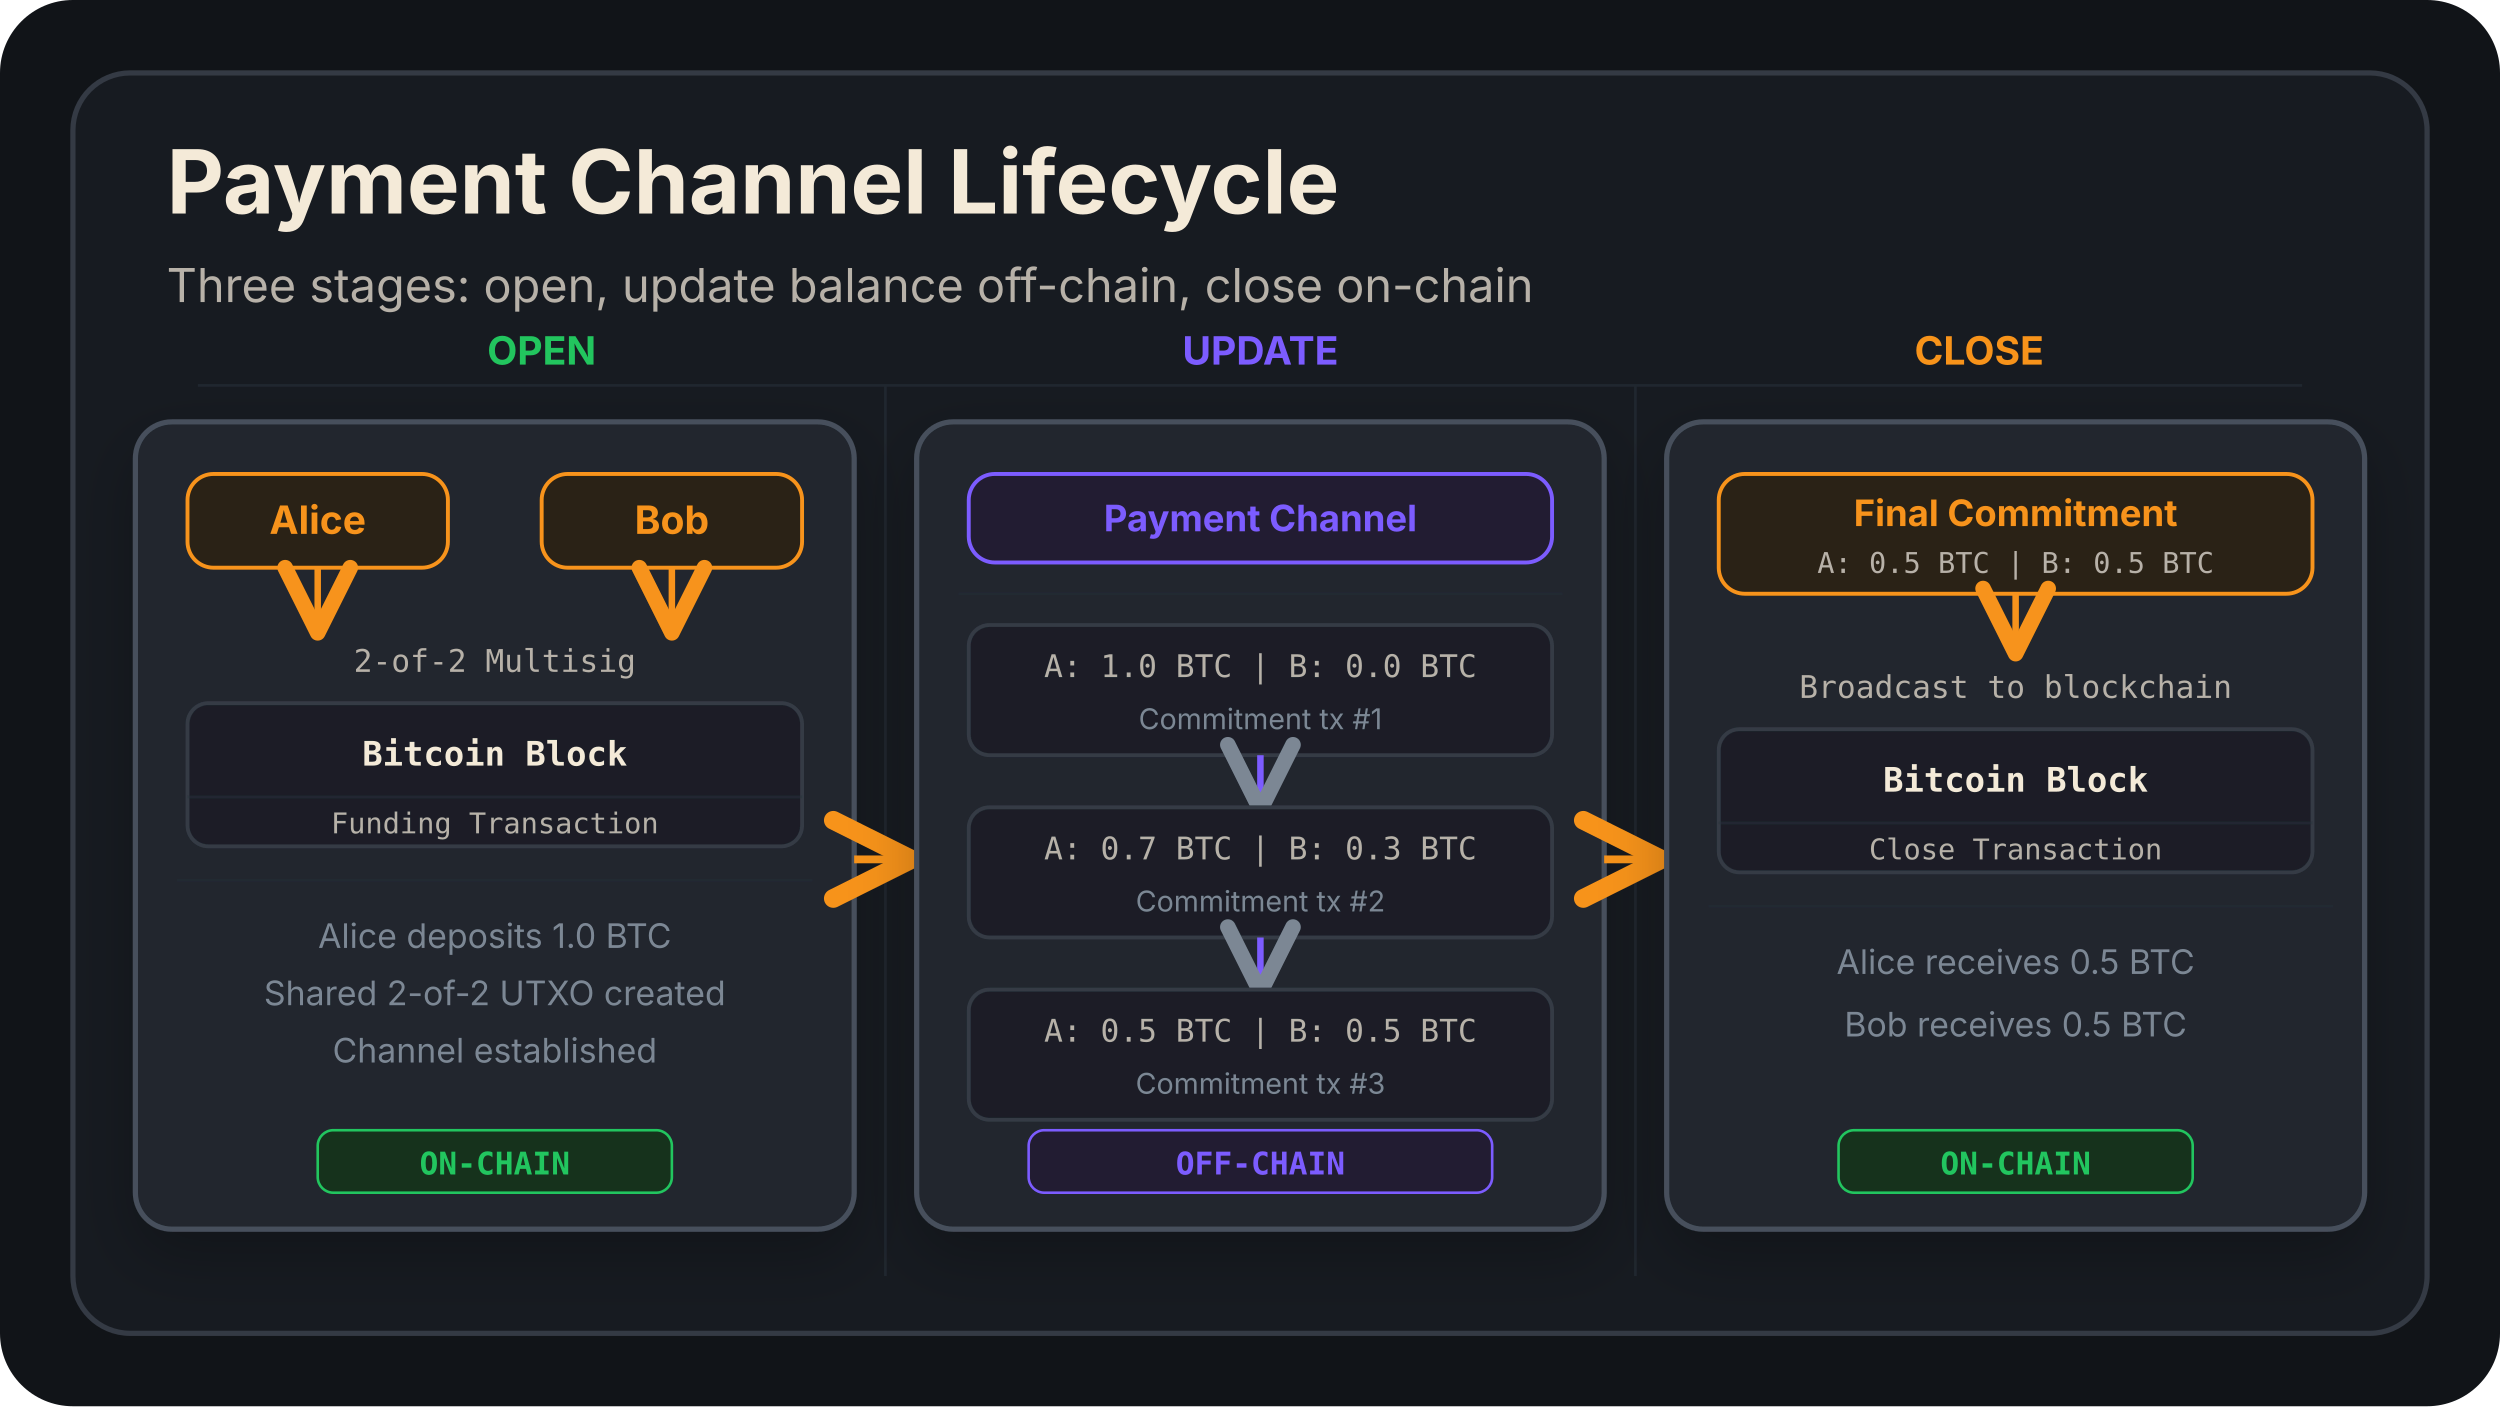
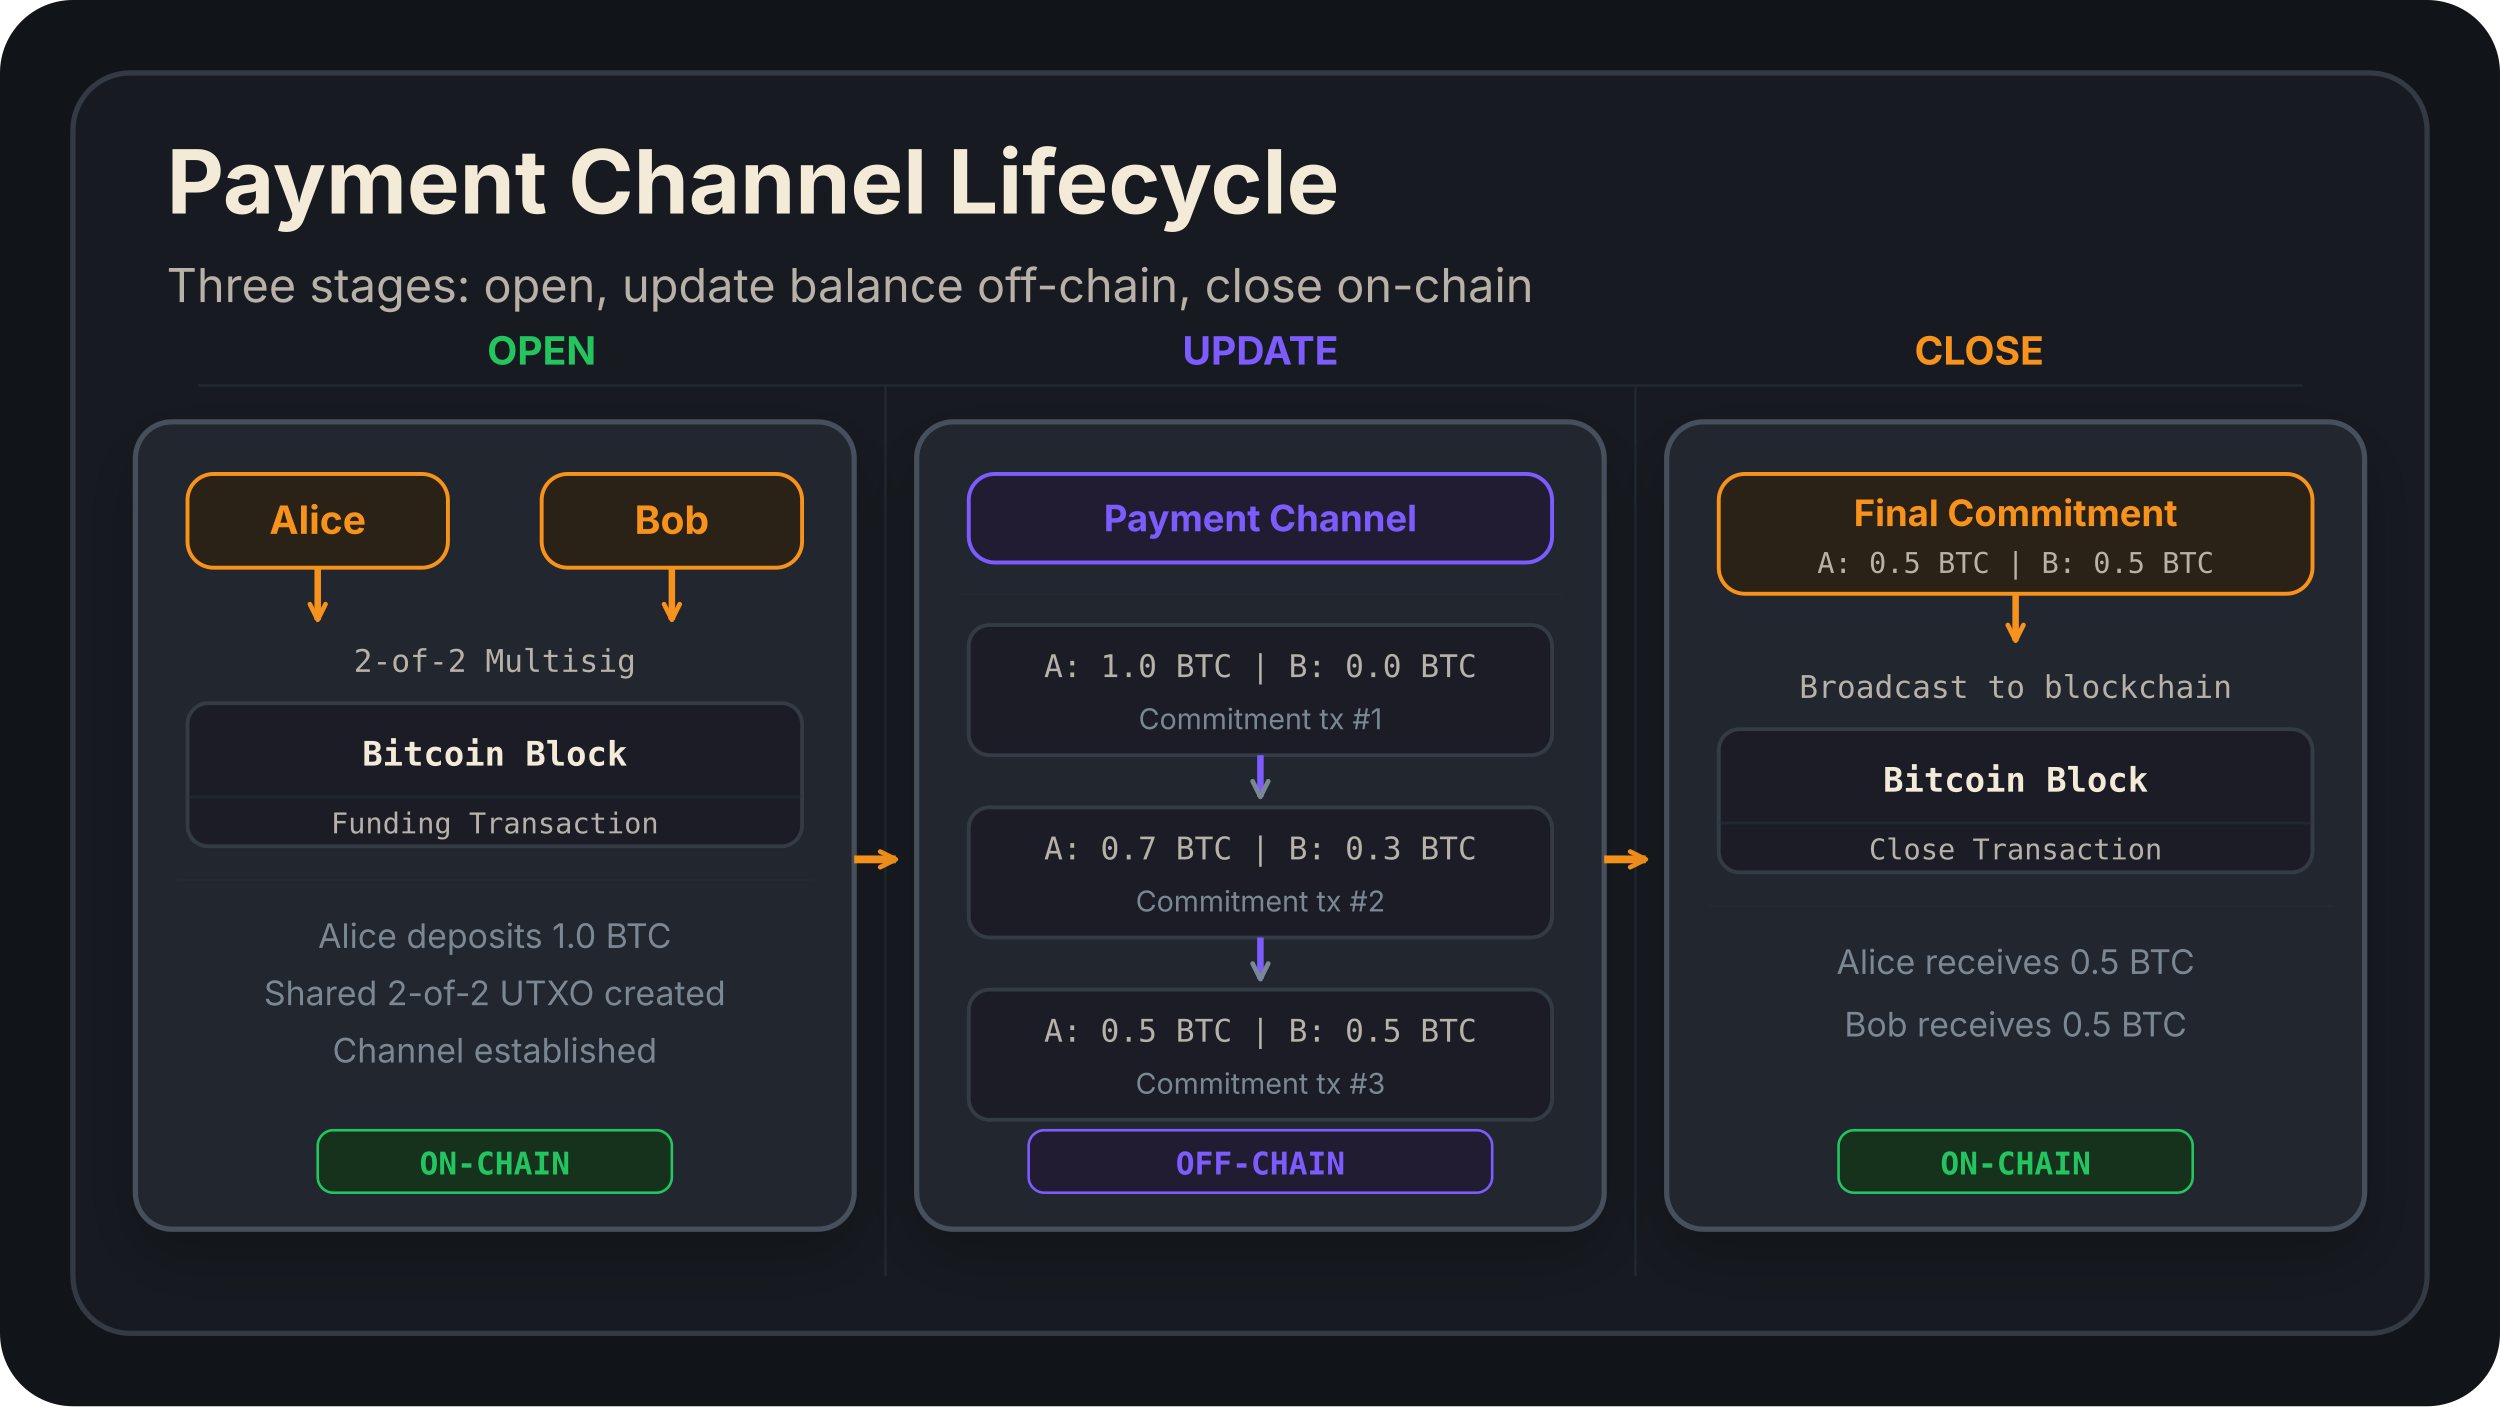
<svg xmlns="http://www.w3.org/2000/svg" width="960" height="540" viewBox="0 0 960 540" fill="none" role="img" aria-labelledby="title desc">
  <defs>
-     <marker id="arrow-orange" markerWidth="14" markerHeight="14" refX="10" refY="7" orient="auto">
-       <path d="M2 2L12 7L2 12" fill="none" stroke="#F7931A" stroke-width="2.4" stroke-linecap="round" stroke-linejoin="round" />
+     <marker id="arrow-orange" markerWidth="10" markerHeight="10" refX="8" refY="5" orient="auto" markerUnits="userSpaceOnUse">
+       <path d="M2 2L8 5L2 8" fill="none" stroke="#F7931A" stroke-width="1.8" stroke-linecap="round" stroke-linejoin="round" />
    </marker>
-     <marker id="arrow-muted" markerWidth="14" markerHeight="14" refX="10" refY="7" orient="auto">
-       <path d="M2 2L12 7L2 12" fill="none" stroke="#7C8794" stroke-width="2.4" stroke-linecap="round" stroke-linejoin="round" />
+     <marker id="arrow-muted" markerWidth="10" markerHeight="10" refX="8" refY="5" orient="auto" markerUnits="userSpaceOnUse">
+       <path d="M2 2L8 5L2 8" fill="none" stroke="#7C8794" stroke-width="1.8" stroke-linecap="round" stroke-linejoin="round" />
    </marker>
-     <marker id="arrow-green" markerWidth="14" markerHeight="14" refX="10" refY="7" orient="auto">
-       <path d="M2 2L12 7L2 12" fill="none" stroke="#22C55E" stroke-width="2.4" stroke-linecap="round" stroke-linejoin="round" />
+     <marker id="arrow-green" markerWidth="10" markerHeight="10" refX="8" refY="5" orient="auto" markerUnits="userSpaceOnUse">
+       <path d="M2 2L8 5L2 8" fill="none" stroke="#22C55E" stroke-width="1.8" stroke-linecap="round" stroke-linejoin="round" />
    </marker>
    <filter id="soft" x="-20%" y="-20%" width="140%" height="140%">
      <feDropShadow dx="0" dy="10" stdDeviation="12" flood-color="#000000" flood-opacity="0.24" />
    </filter>
  </defs>
  <rect width="960" height="540" rx="28" fill="#111418" />
  <rect x="28" y="28" width="904" height="484" rx="22" fill="#171B21" stroke="#343A44" stroke-width="2" />
  <text x="64" y="82" fill="#F4EAD8" font-family="Inter, Arial, sans-serif" font-size="34" font-weight="700">Payment Channel Lifecycle</text>
  <text x="64" y="116" fill="#B7B1A8" font-family="Inter, Arial, sans-serif" font-size="18">Three stages: open, update balance off-chain, close on-chain</text>
  <g stroke="#28313B" stroke-width="1" opacity="0.55">
    <path d="M76 148H884" />
    <path d="M340 148V490" />
    <path d="M628 148V490" />
  </g>
  <text x="208" y="140" text-anchor="middle" fill="#22C55E" font-family="Inter, Arial, sans-serif" font-size="15" font-weight="700">OPEN</text>
  <text x="484" y="140" text-anchor="middle" fill="#7C5CFF" font-family="Inter, Arial, sans-serif" font-size="15" font-weight="700">UPDATE</text>
  <text x="760" y="140" text-anchor="middle" fill="#F7931A" font-family="Inter, Arial, sans-serif" font-size="15" font-weight="700">CLOSE</text>
  <g filter="url(#soft)">
    <rect x="52" y="162" width="276" height="310" rx="14" fill="#20252D" stroke="#46505C" stroke-width="2" />
    <rect x="72" y="182" width="100" height="36" rx="10" fill="#2A2116" stroke="#F7931A" stroke-width="1.5" />
    <text x="122" y="205" text-anchor="middle" fill="#F7931A" font-family="Inter, Arial, sans-serif" font-size="15" font-weight="700">Alice</text>
    <rect x="208" y="182" width="100" height="36" rx="10" fill="#2A2116" stroke="#F7931A" stroke-width="1.5" />
    <text x="258" y="205" text-anchor="middle" fill="#F7931A" font-family="Inter, Arial, sans-serif" font-size="15" font-weight="700">Bob</text>
    <path d="M122 218V238" stroke="#F7931A" stroke-width="2.5" marker-end="url(#arrow-orange)" />
    <path d="M258 218V238" stroke="#F7931A" stroke-width="2.5" marker-end="url(#arrow-orange)" />
    <text x="190" y="258" text-anchor="middle" fill="#B7B1A8" font-family="JetBrains Mono, monospace" font-size="12">2-of-2 Multisig</text>
    <rect x="72" y="270" width="236" height="55" rx="8" fill="#1A1F28" stroke="#343A44" stroke-width="1.5" />
    <text x="190" y="294" text-anchor="middle" fill="#F4EAD8" font-family="JetBrains Mono, monospace" font-size="13" font-weight="700">Bitcoin Block</text>
    <g stroke="#28313B" stroke-width="1" opacity="0.4">
      <path d="M72 306H308" />
    </g>
    <text x="190" y="320" text-anchor="middle" fill="#B7B1A8" font-family="JetBrains Mono, monospace" font-size="11">Funding Transaction</text>
    <g stroke="#28313B" stroke-width="1" opacity="0.4">
      <path d="M68 338H312" />
    </g>
    <text x="190" y="364" text-anchor="middle" fill="#7C8794" font-family="Inter, Arial, sans-serif" font-size="13">Alice deposits 1.0 BTC</text>
    <text x="190" y="386" text-anchor="middle" fill="#7C8794" font-family="Inter, Arial, sans-serif" font-size="13">Shared 2-of-2 UTXO created</text>
    <text x="190" y="408" text-anchor="middle" fill="#7C8794" font-family="Inter, Arial, sans-serif" font-size="13">Channel established</text>
    <rect x="122" y="434" width="136" height="24" rx="6" fill="#14321E" stroke="#22C55E" stroke-width="1" />
    <text x="190" y="451" text-anchor="middle" fill="#22C55E" font-family="JetBrains Mono, monospace" font-size="12" font-weight="700">ON-CHAIN</text>
  </g>
  <path d="M328 330L344 330" stroke="#F7931A" stroke-width="3" marker-end="url(#arrow-orange)" />
  <g filter="url(#soft)">
    <rect x="352" y="162" width="264" height="310" rx="14" fill="#20252D" stroke="#46505C" stroke-width="2" />
    <rect x="372" y="182" width="224" height="34" rx="10" fill="#241E31" stroke="#7C5CFF" stroke-width="1.5" />
    <text x="484" y="204" text-anchor="middle" fill="#7C5CFF" font-family="Inter, Arial, sans-serif" font-size="14" font-weight="700">Payment Channel</text>
    <g stroke="#28313B" stroke-width="1" opacity="0.4">
      <path d="M368 228H600" />
    </g>
    <rect x="372" y="240" width="224" height="50" rx="8" fill="#1A1F28" stroke="#343A44" stroke-width="1.5" />
    <text x="484" y="260" text-anchor="middle" fill="#B7B1A8" font-family="JetBrains Mono, monospace" font-size="12">A: 1.0 BTC | B: 0.0 BTC</text>
    <text x="484" y="280" text-anchor="middle" fill="#7C8794" font-family="Inter, Arial, sans-serif" font-size="11">Commitment tx #1</text>
    <path d="M484 290V306" stroke="#7C5CFF" stroke-width="2.5" marker-end="url(#arrow-muted)" />
    <rect x="372" y="310" width="224" height="50" rx="8" fill="#1A1F28" stroke="#343A44" stroke-width="1.5" />
    <text x="484" y="330" text-anchor="middle" fill="#B7B1A8" font-family="JetBrains Mono, monospace" font-size="12">A: 0.7 BTC | B: 0.3 BTC</text>
    <text x="484" y="350" text-anchor="middle" fill="#7C8794" font-family="Inter, Arial, sans-serif" font-size="11">Commitment tx #2</text>
    <path d="M484 360V376" stroke="#7C5CFF" stroke-width="2.5" marker-end="url(#arrow-muted)" />
    <rect x="372" y="380" width="224" height="50" rx="8" fill="#1A1F28" stroke="#343A44" stroke-width="1.5" />
    <text x="484" y="400" text-anchor="middle" fill="#B7B1A8" font-family="JetBrains Mono, monospace" font-size="12">A: 0.5 BTC | B: 0.5 BTC</text>
    <text x="484" y="420" text-anchor="middle" fill="#7C8794" font-family="Inter, Arial, sans-serif" font-size="11">Commitment tx #3</text>
    <rect x="395" y="434" width="178" height="24" rx="6" fill="#241E31" stroke="#7C5CFF" stroke-width="1" />
    <text x="484" y="451" text-anchor="middle" fill="#7C5CFF" font-family="JetBrains Mono, monospace" font-size="12" font-weight="700">OFF-CHAIN</text>
  </g>
  <path d="M616 330L632 330" stroke="#F7931A" stroke-width="3" marker-end="url(#arrow-orange)" />
  <g filter="url(#soft)">
    <rect x="640" y="162" width="268" height="310" rx="14" fill="#20252D" stroke="#46505C" stroke-width="2" />
    <rect x="660" y="182" width="228" height="46" rx="10" fill="#2A2116" stroke="#F7931A" stroke-width="1.5" />
    <text x="774" y="202" text-anchor="middle" fill="#F7931A" font-family="Inter, Arial, sans-serif" font-size="14" font-weight="700">Final Commitment</text>
    <text x="774" y="220" text-anchor="middle" fill="#B7B1A8" font-family="JetBrains Mono, monospace" font-size="11">A: 0.5 BTC | B: 0.5 BTC</text>
    <path d="M774 228V246" stroke="#F7931A" stroke-width="2.5" marker-end="url(#arrow-orange)" />
    <text x="774" y="268" text-anchor="middle" fill="#B7B1A8" font-family="JetBrains Mono, monospace" font-size="12">Broadcast to blockchain</text>
    <rect x="660" y="280" width="228" height="55" rx="8" fill="#1A1F28" stroke="#343A44" stroke-width="1.5" />
    <text x="774" y="304" text-anchor="middle" fill="#F4EAD8" font-family="JetBrains Mono, monospace" font-size="13" font-weight="700">Bitcoin Block</text>
    <g stroke="#28313B" stroke-width="1" opacity="0.4">
      <path d="M660 316H888" />
    </g>
    <text x="774" y="330" text-anchor="middle" fill="#B7B1A8" font-family="JetBrains Mono, monospace" font-size="11">Close Transaction</text>
    <g stroke="#28313B" stroke-width="1" opacity="0.4">
      <path d="M656 348H896" />
    </g>
    <text x="774" y="374" text-anchor="middle" fill="#7C8794" font-family="Inter, Arial, sans-serif" font-size="13">Alice receives 0.5 BTC</text>
    <text x="774" y="398" text-anchor="middle" fill="#7C8794" font-family="Inter, Arial, sans-serif" font-size="13">Bob receives 0.5 BTC</text>
    <rect x="706" y="434" width="136" height="24" rx="6" fill="#14321E" stroke="#22C55E" stroke-width="1" />
    <text x="774" y="451" text-anchor="middle" fill="#22C55E" font-family="JetBrains Mono, monospace" font-size="12" font-weight="700">ON-CHAIN</text>
  </g>
</svg>
